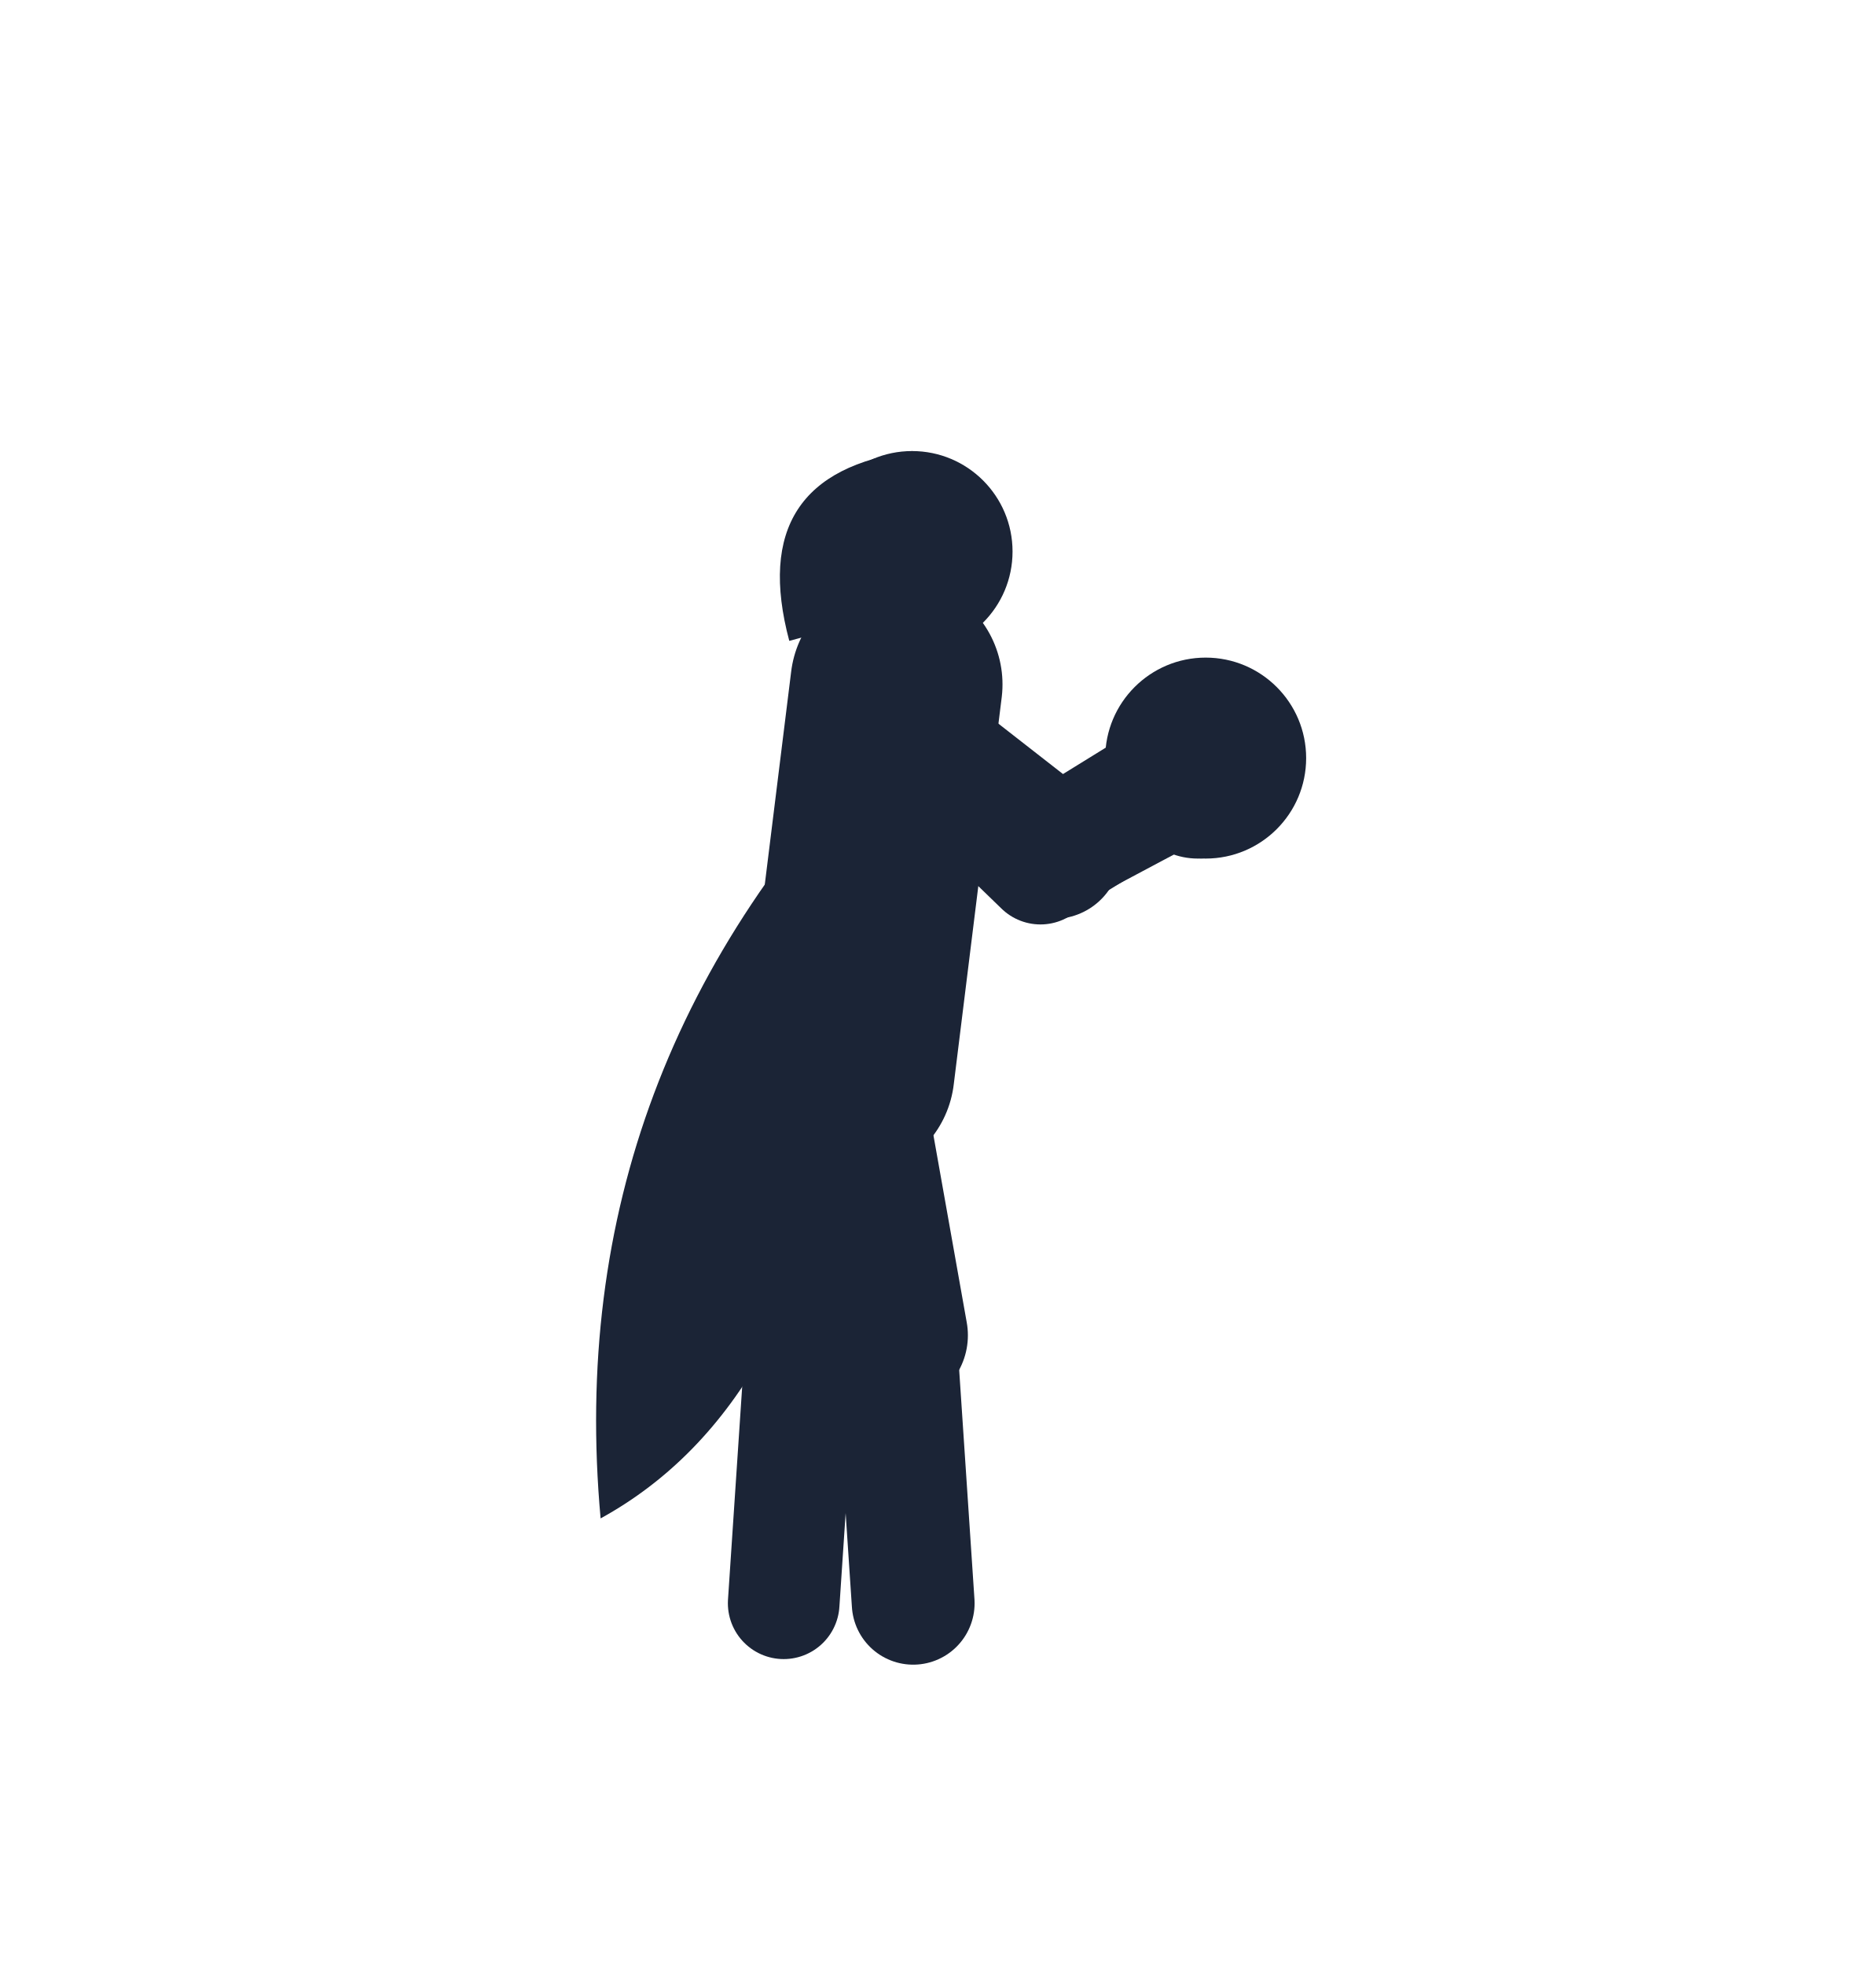
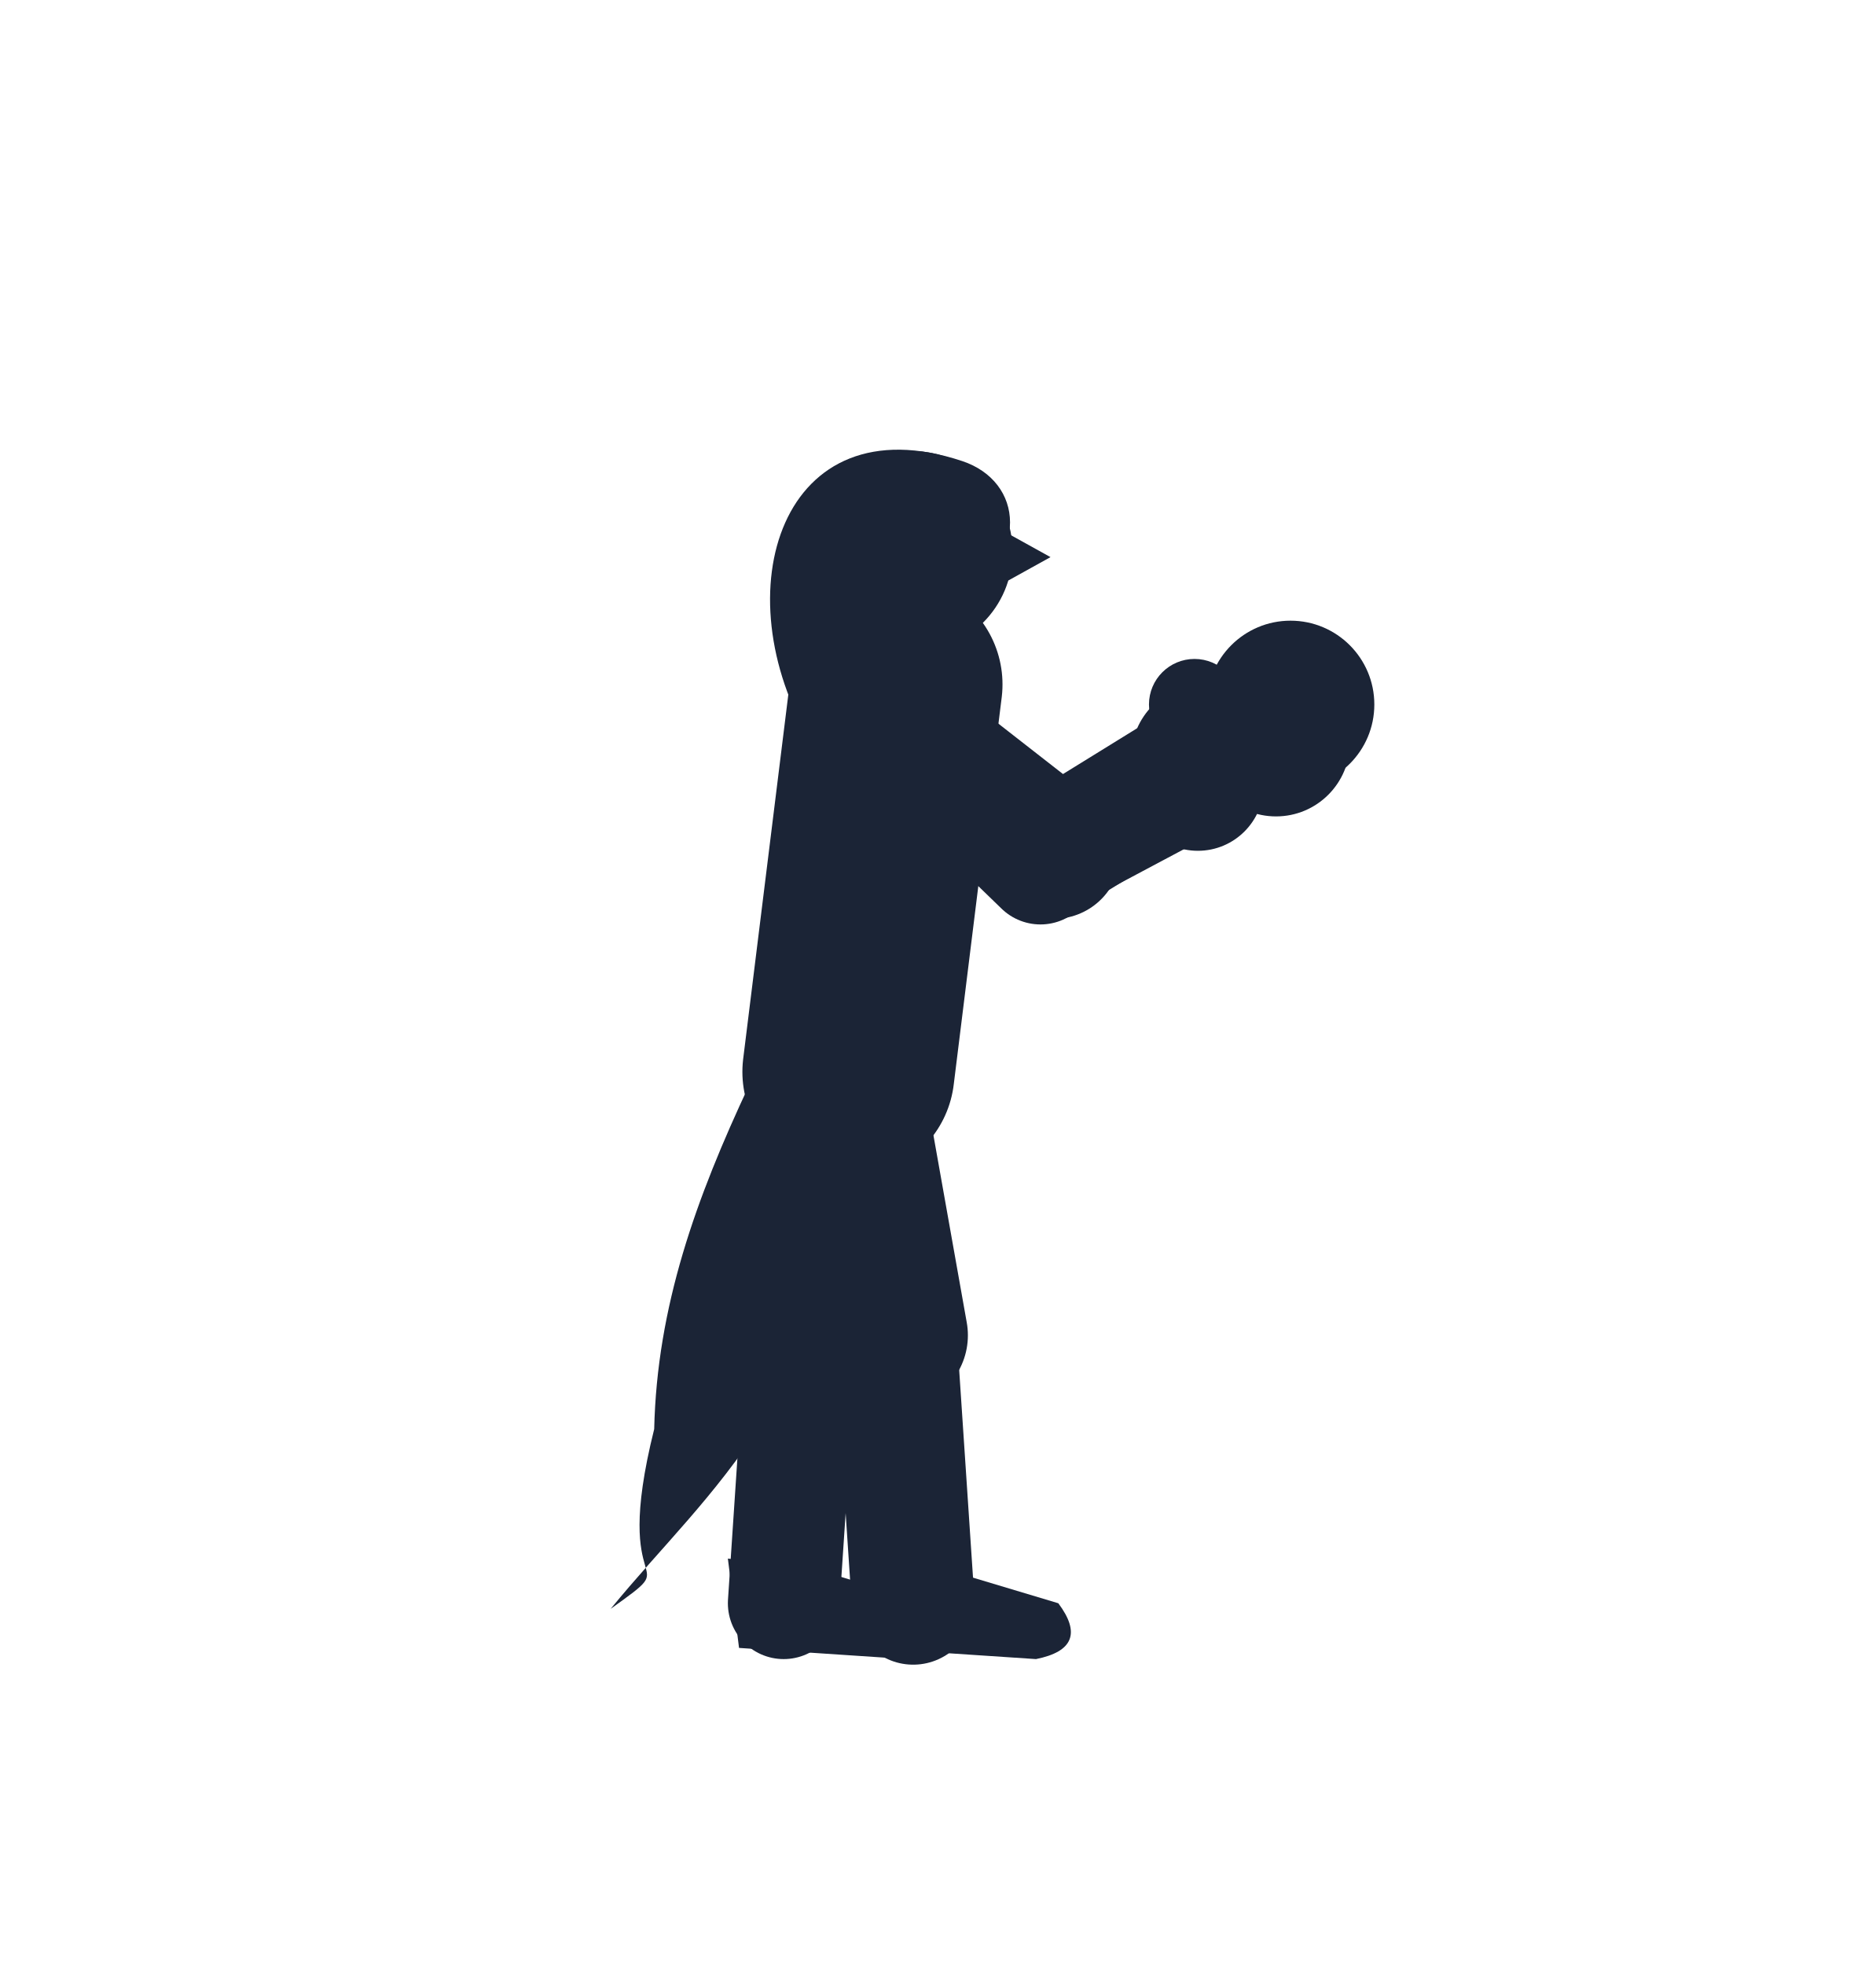
<svg xmlns="http://www.w3.org/2000/svg" viewBox="-24 -4 168 176" width="168" height="176">
  <line x1="52.0" y1="92.0" x2="47.8" y2="115.6" stroke="#1b2436" stroke-width="12" stroke-linecap="round" />
  <line x1="47.8" y1="115.6" x2="46.2" y2="139.6" stroke="#1b2436" stroke-width="10" stroke-linecap="round" />
  <line x1="56.3" y1="61.3" x2="69.2" y2="73.8" stroke="#1b2436" stroke-width="10" stroke-linecap="round" />
  <line x1="69.2" y1="73.8" x2="83.3" y2="66.3" stroke="#1b2436" stroke-width="9" stroke-linecap="round" />
-   <circle cx="83.3" cy="66.3" r="6.6" fill="#1b2436" />
-   <path d="M 56.3 61.3     Q 26.1 91.3 29.8 132.0     Q 48.0 122.0 52.0 92.0 Z" fill="#1b2436" />
+   <circle cx="83.3" cy="66.3" r="5.904" fill="#1b2436" />
+   <circle cx="82.7" cy="62.0" r="3.6" fill="#1b2436" />
+   <circle cx="90.3" cy="62.5" r="6.624" fill="#1b2436" />
+   <path d="M 59.3 59.3     C 48.6 85.3 35.1 102.0 34.6 124.0     C 30.6 140.0 37.7 135.1 30.7 140.1     C 39.7 129.1 50.0 122.0 55.0 93.0 Z" fill="#1b2436" />
+   <path d="M 41.2 135.6   L 42.2 143.6 L 57.2 144.6   Q 62.2 143.6 59.2 139.6 L 49.2 136.6 Z" fill="#1b2436" />
  <line x1="52.0" y1="92.0" x2="56.3" y2="57.3" stroke="#1b2436" stroke-width="19" stroke-linecap="round" />
  <circle cx="57.7" cy="45.4" r="9" fill="#1b2436" />
  <line x1="52.0" y1="92.0" x2="56.2" y2="115.6" stroke="#1b2436" stroke-width="13" stroke-linecap="round" />
  <line x1="56.2" y1="115.6" x2="57.8" y2="139.6" stroke="#1b2436" stroke-width="11" stroke-linecap="round" />
  <line x1="56.3" y1="61.3" x2="70.4" y2="72.3" stroke="#1b2436" stroke-width="12" stroke-linecap="round" />
  <line x1="70.4" y1="72.3" x2="84.0" y2="63.9" stroke="#1b2436" stroke-width="11" stroke-linecap="round" />
-   <circle cx="84.0" cy="63.9" r="9" fill="#1b2436" />
-   <path d="M 57.7 36.4   q -15 2 -11 17   q 11 -3 14 -2 Z" fill="#1b2436" />
+   <circle cx="84.0" cy="63.9" r="6.691" fill="#1b2436" />
+   <circle cx="83.0" cy="59.1" r="4.08" fill="#1b2436" />
+   <circle cx="91.6" cy="59.1" r="7.507" fill="#1b2436" />
+   <path d="M 52.8 135.6   L 53.8 143.6 L 68.8 144.6   Q 73.8 143.6 70.8 139.6 L 60.8 136.6 Z" fill="#1b2436" />
+   <path d="M 62.2 37.3     C 46.0 31.9 40.6 49.0 48.7 62.5     C 51.4 54.4 55.9 52.6 61.3 50.3     C 68.5 45.8 67.6 39.1 62.2 37.3 Z" fill="#1b2436" />
+   <path d="M 61.8 41.3     L 70.1 45.9 L 62.7 50.0 Z" fill="#1b2436" />
</svg>
